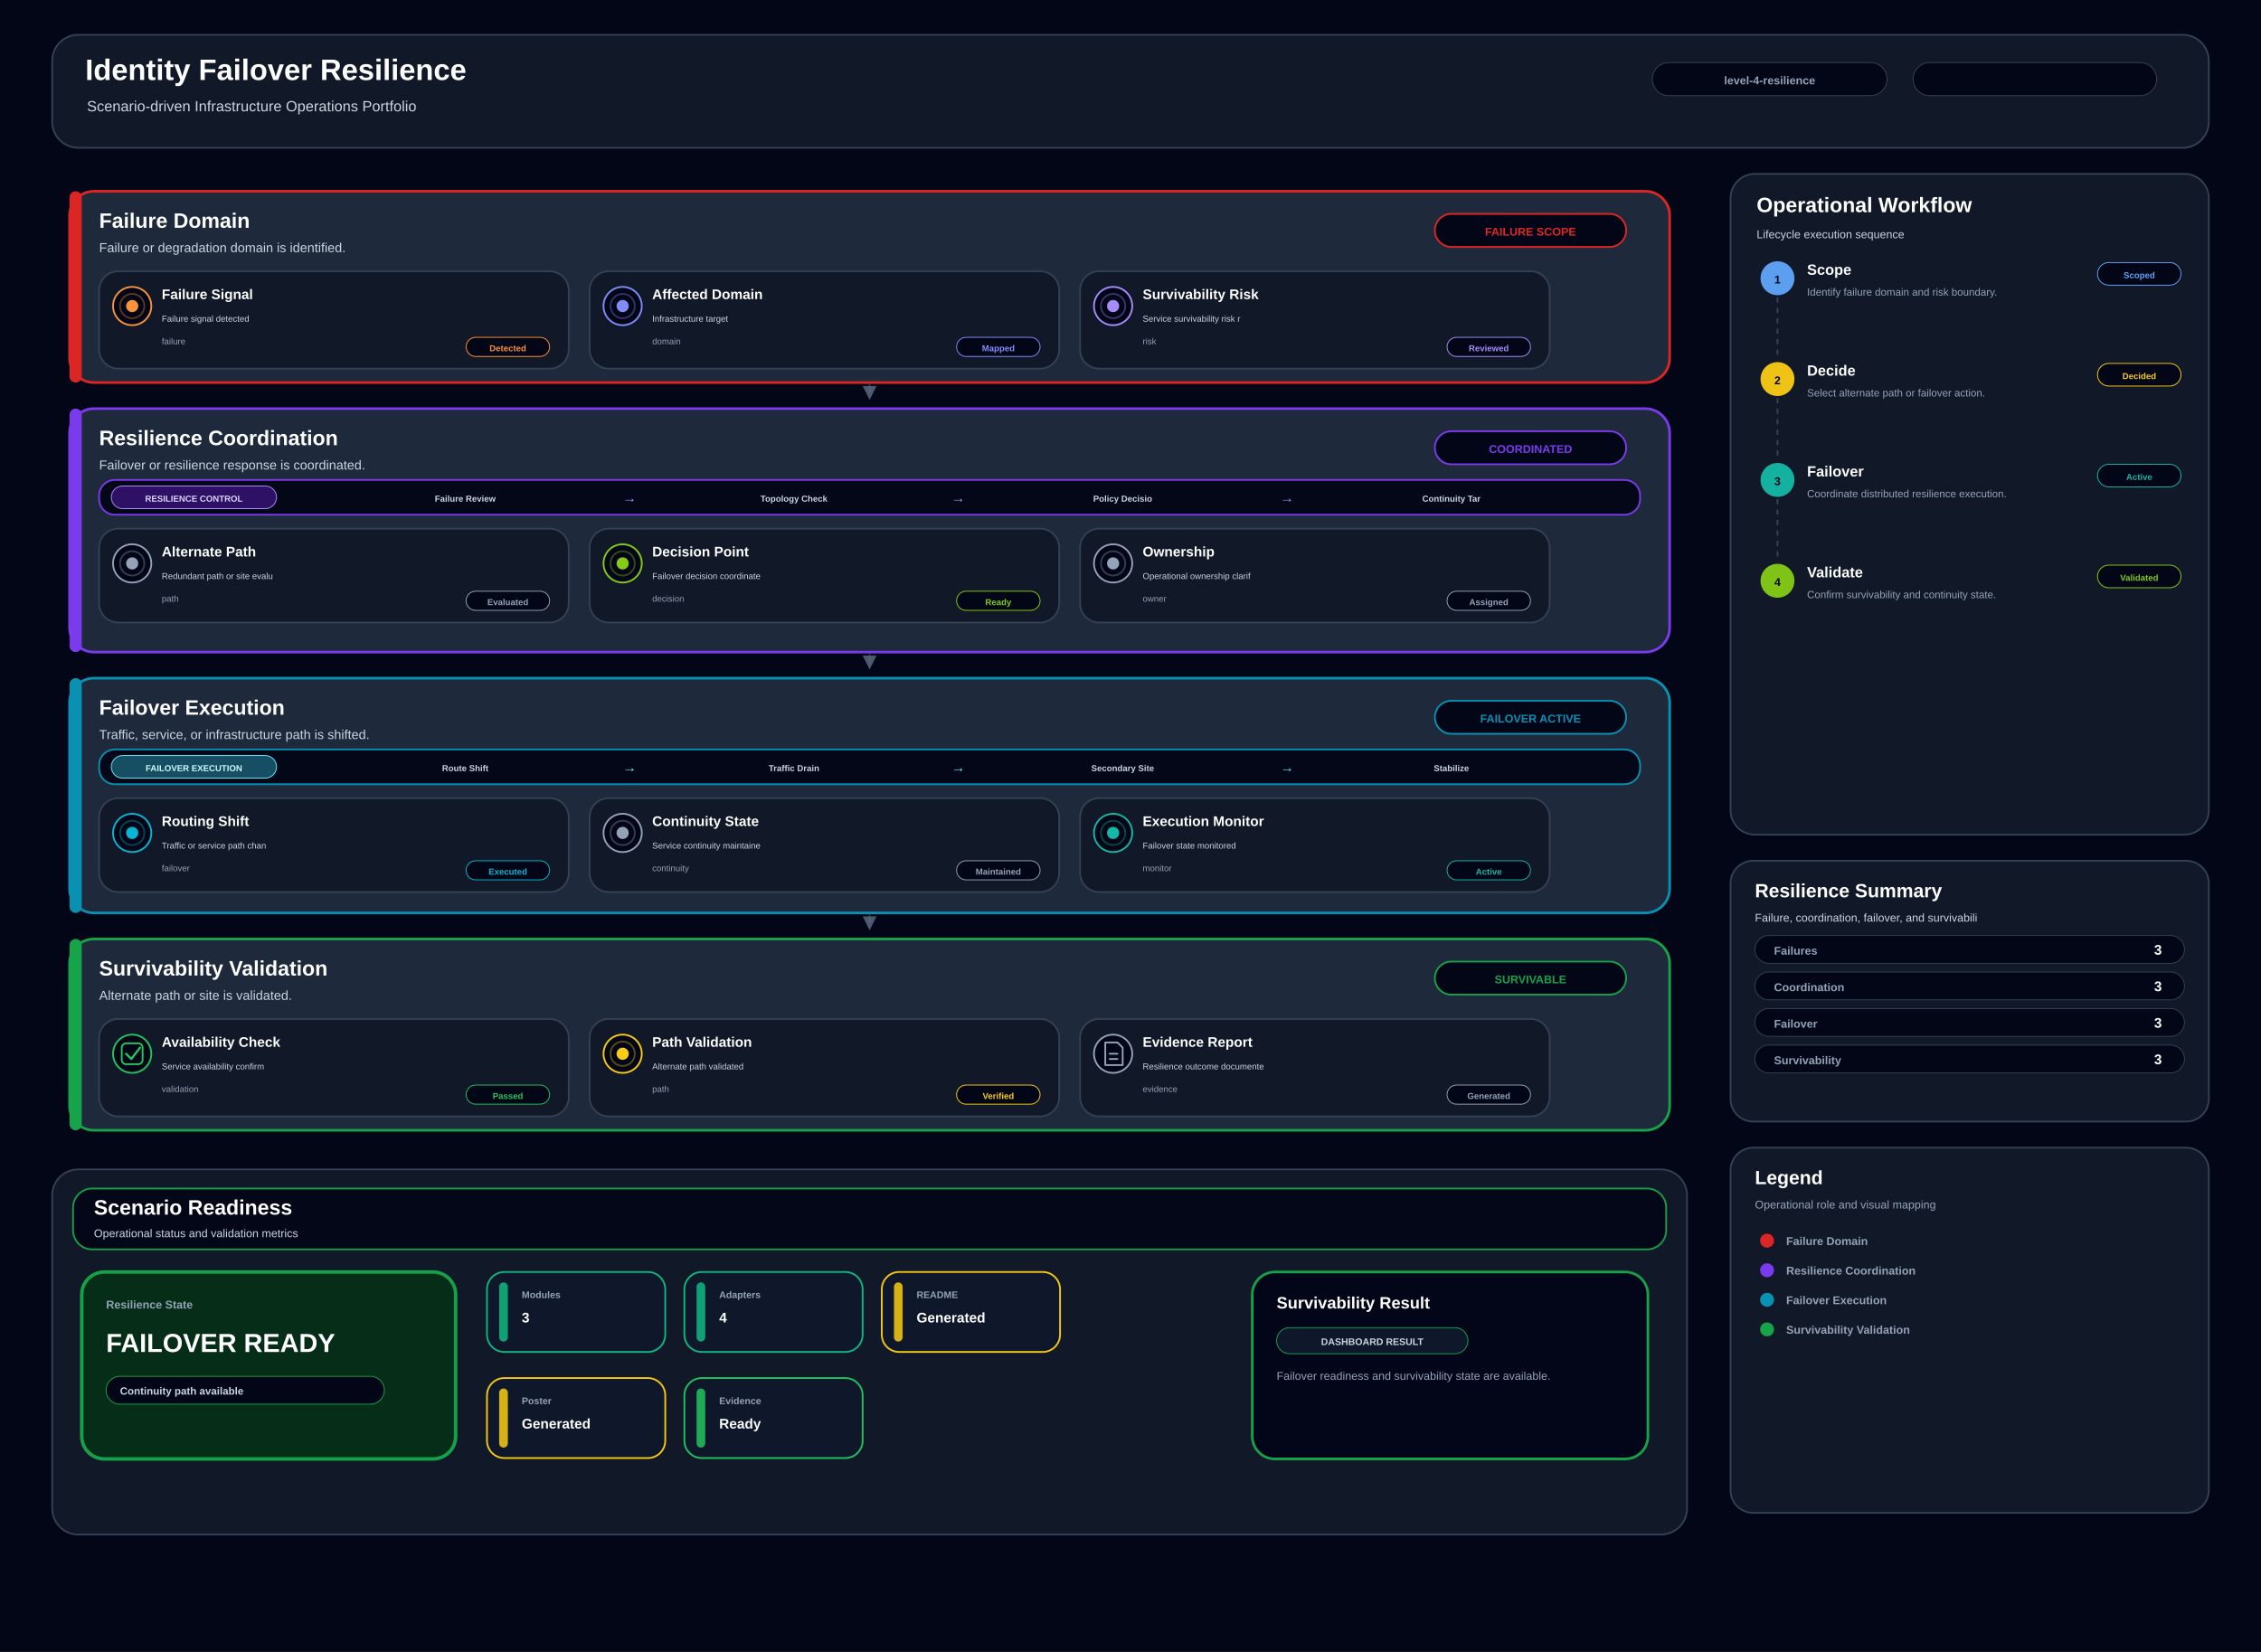
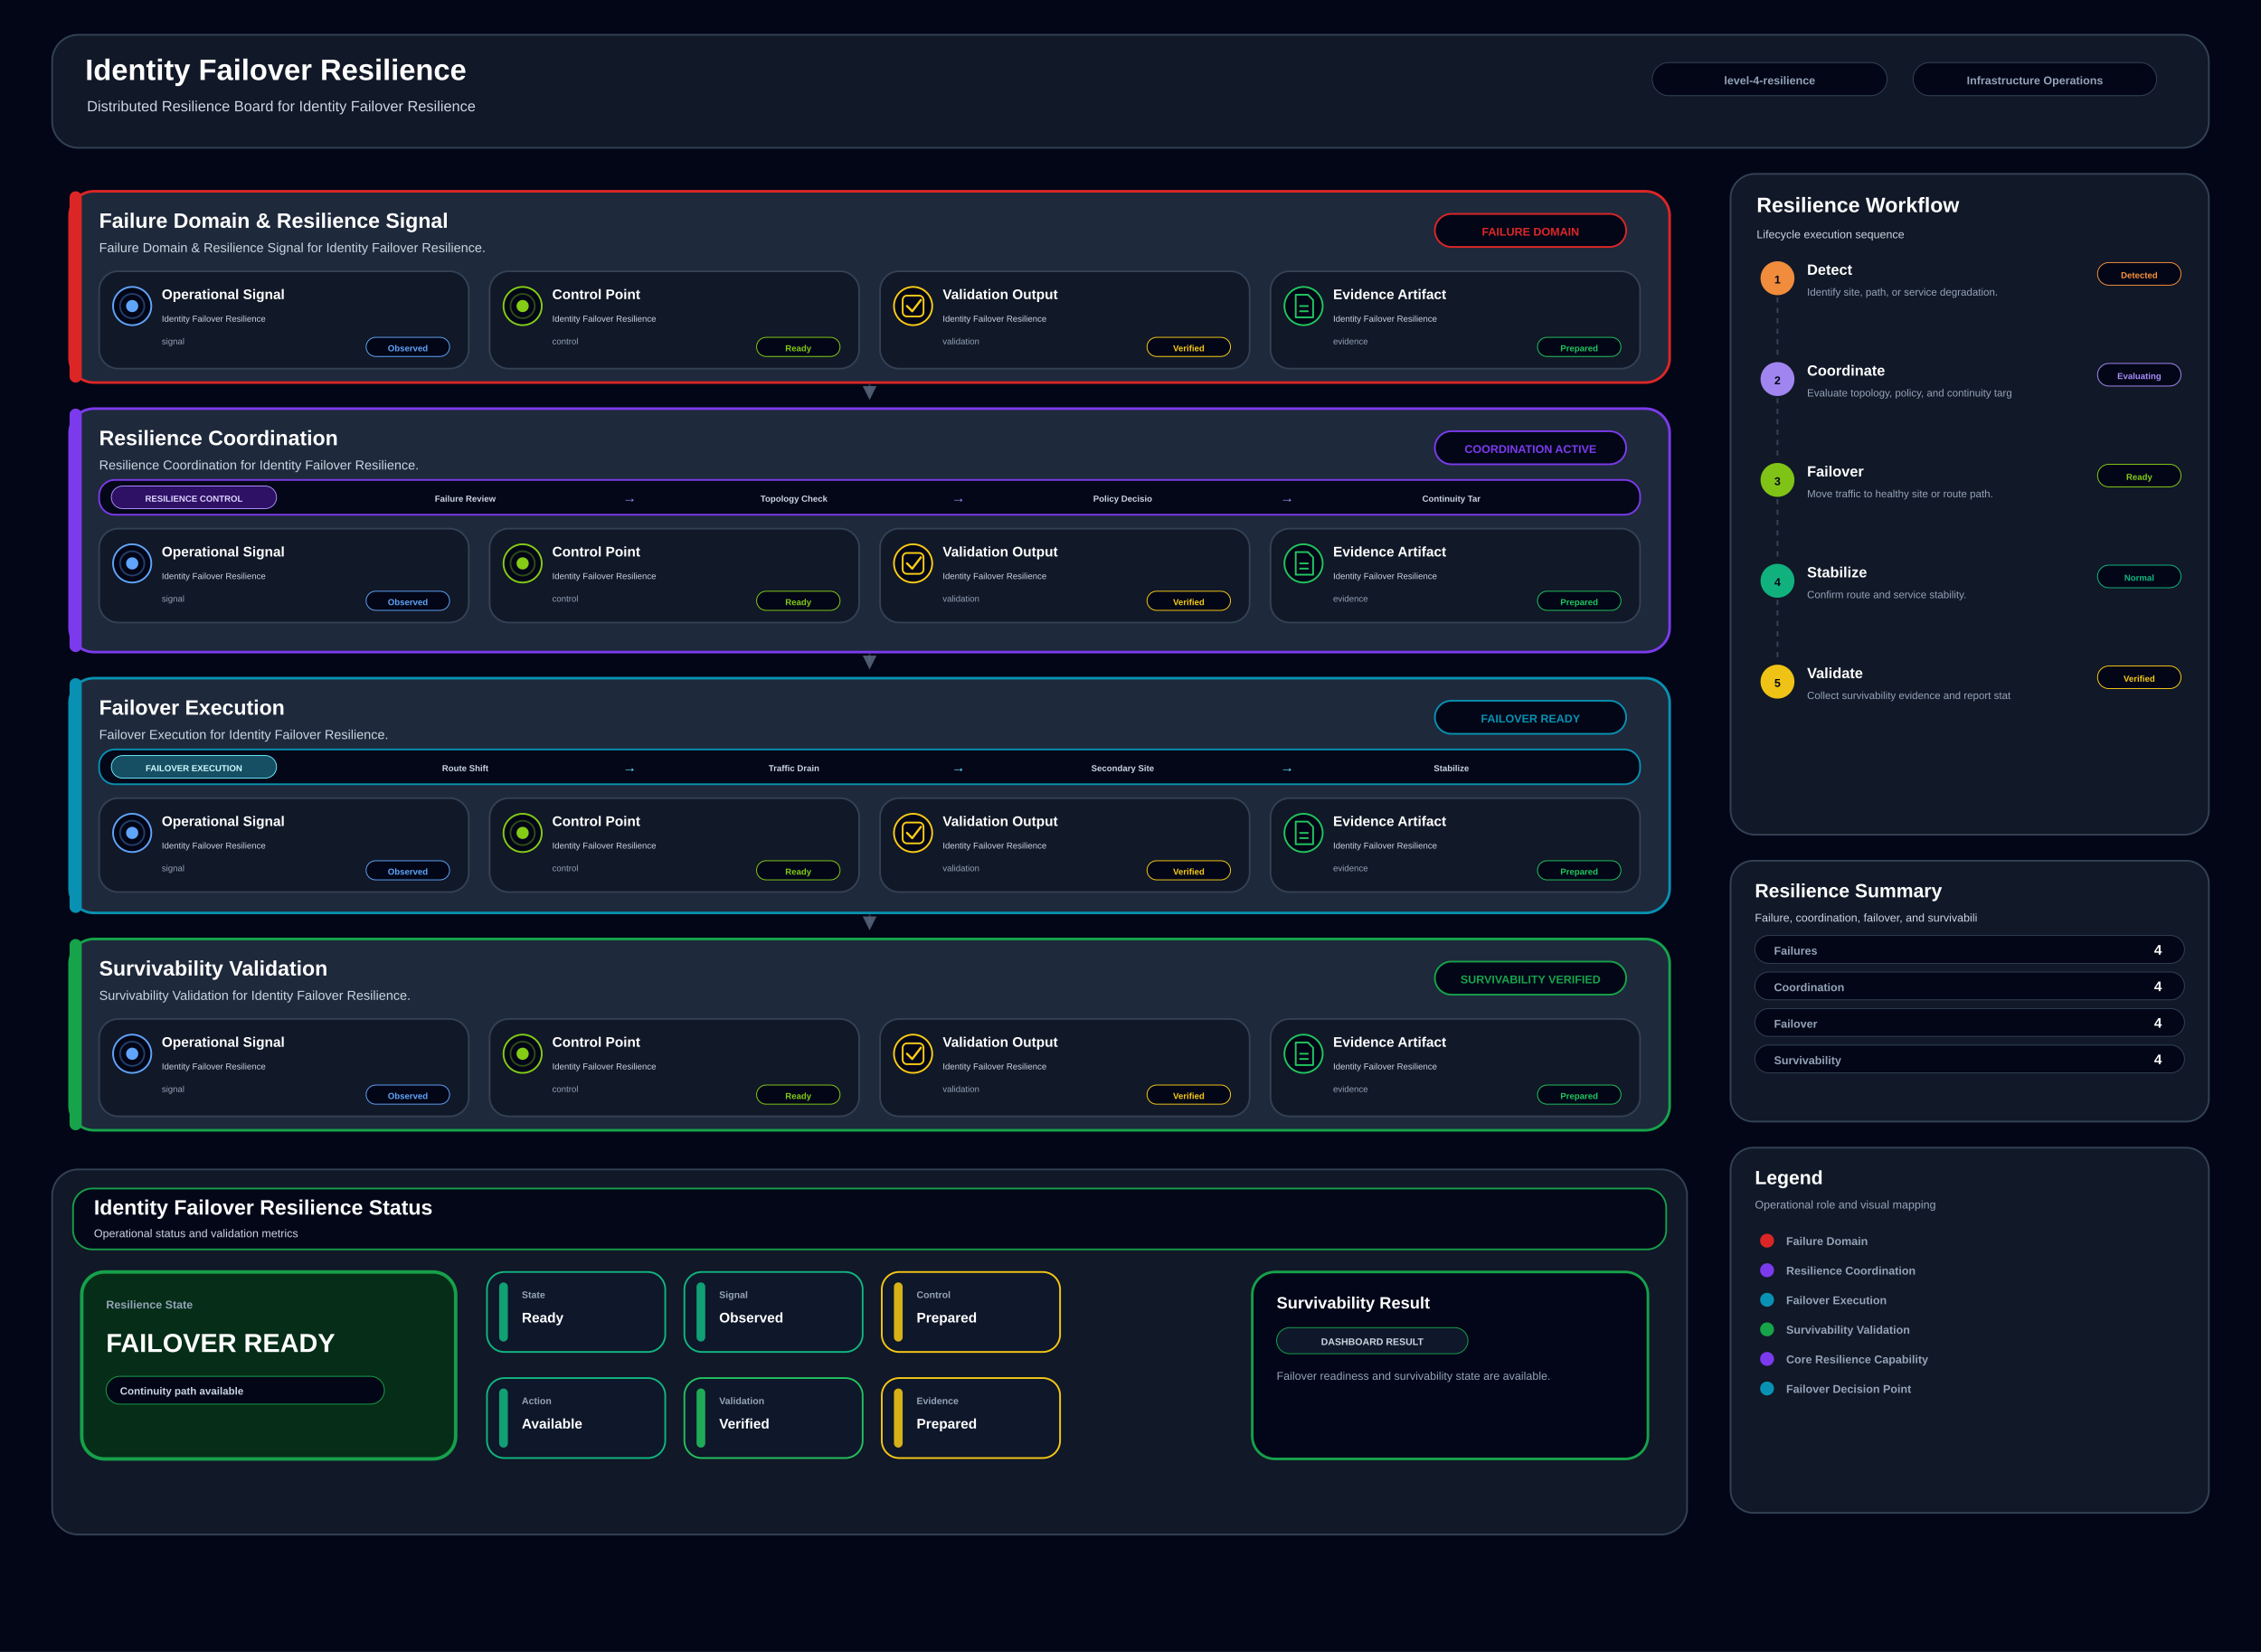
<svg xmlns="http://www.w3.org/2000/svg" width="2600" height="1900" viewBox="0 0 2600 1900" font-family="Arial, Helvetica, sans-serif">
  <style>text { font-family: Arial, Helvetica, sans-serif; letter-spacing: normal; word-spacing: normal; text-rendering: optimizeLegibility; font-kerning: normal; }</style>
  <style>text { font-family: Arial, Helvetica, sans-serif; letter-spacing: normal; word-spacing: normal; text-rendering: optimizeLegibility; font-kerning: normal; }</style>
  <rect width="2600" height="1900" fill="#020617" />
  <rect x="60" y="40" width="2480" height="130" rx="30" fill="#111827" stroke="#334155" stroke-width="2" />
  <text x="98" y="92" fill="#ffffff" font-size="34" font-weight="bold">Identity Failover Resilience</text>
-   <text x="100" y="128" fill="#cbd5e1" font-size="17">Scenario-driven Infrastructure Operations Portfolio</text>
+   <text x="100" y="128" fill="#cbd5e1" font-size="17">Distributed Resilience Board for Identity Failover Resilience</text>
  <rect x="1900" y="72" width="270" height="38" rx="19" fill="#020617" stroke="#334155" stroke-width="1" />
  <text x="2035" y="97" fill="#94a3b8" font-size="13" text-anchor="middle" font-weight="bold">level-4-resilience</text>
  <rect x="2200" y="72" width="280" height="38" rx="19" fill="#020617" stroke="#334155" stroke-width="1" />
-   <text x="2340" y="97" fill="#94a3b8" font-size="13" text-anchor="middle" font-weight="bold" />
+   <text x="2340" y="97" fill="#94a3b8" font-size="13" text-anchor="middle" font-weight="bold">Infrastructure Operations</text>
  <rect x="80" y="220" width="1840" height="220" rx="28" fill="#1e293b" stroke="#dc2626" stroke-width="3" />
  <rect x="80" y="220" width="14" height="220" rx="7" fill="#dc2626" />
-   <text x="114" y="262" fill="#ffffff" font-size="24" font-weight="bold">Failure Domain</text>
-   <text x="114" y="290" fill="#cbd5e1" font-size="15">Failure or degradation domain is identified.</text>
+   <text x="114" y="262" fill="#ffffff" font-size="24" font-weight="bold">Failure Domain &amp; Resilience Signal</text>
+   <text x="114" y="290" fill="#cbd5e1" font-size="15">Failure Domain &amp; Resilience Signal for Identity Failover Resilience.</text>
  <rect x="1650" y="246" width="220" height="38" rx="19" fill="#020617" stroke="#dc2626" stroke-width="2" />
-   <text x="1760" y="271" fill="#dc2626" font-size="13" text-anchor="middle" font-weight="bold">FAILURE SCOPE</text>
-   <rect x="114" y="312" width="540" height="112" rx="22" fill="#111827" stroke="#334155" stroke-width="2" />
-   <circle cx="152" cy="352" r="22" fill="#020617" stroke="#fb923c" stroke-width="2" />
-   <circle cx="152" cy="352" r="7" fill="#fb923c" />
-   <circle cx="152" cy="352" r="14" fill="none" stroke="#fb923c" stroke-width="2" opacity="0.35" />
-   <text x="186" y="344" fill="#ffffff" font-size="16" font-weight="bold">Failure Signal</text>
-   <text x="186" y="370" fill="#cbd5e1" font-size="10">Failure signal detected</text>
-   <text x="186" y="396" fill="#94a3b8" font-size="10">failure</text>
-   <rect x="536" y="388" width="96" height="22" rx="11" fill="#020617" stroke="#fb923c" stroke-width="1" />
-   <text x="584" y="404" fill="#fb923c" font-size="10" text-anchor="middle" font-weight="bold">Detected</text>
-   <rect x="678" y="312" width="540" height="112" rx="22" fill="#111827" stroke="#334155" stroke-width="2" />
-   <circle cx="716" cy="352" r="22" fill="#020617" stroke="#818cf8" stroke-width="2" />
-   <circle cx="716" cy="352" r="7" fill="#818cf8" />
-   <circle cx="716" cy="352" r="14" fill="none" stroke="#818cf8" stroke-width="2" opacity="0.35" />
-   <text x="750" y="344" fill="#ffffff" font-size="16" font-weight="bold">Affected Domain</text>
-   <text x="750" y="370" fill="#cbd5e1" font-size="10">Infrastructure target</text>
-   <text x="750" y="396" fill="#94a3b8" font-size="10">domain</text>
-   <rect x="1100" y="388" width="96" height="22" rx="11" fill="#020617" stroke="#818cf8" stroke-width="1" />
-   <text x="1148" y="404" fill="#818cf8" font-size="10" text-anchor="middle" font-weight="bold">Mapped</text>
-   <rect x="1242" y="312" width="540" height="112" rx="22" fill="#111827" stroke="#334155" stroke-width="2" />
-   <circle cx="1280" cy="352" r="22" fill="#020617" stroke="#a78bfa" stroke-width="2" />
-   <circle cx="1280" cy="352" r="7" fill="#a78bfa" />
-   <circle cx="1280" cy="352" r="14" fill="none" stroke="#a78bfa" stroke-width="2" opacity="0.35" />
-   <text x="1314" y="344" fill="#ffffff" font-size="16" font-weight="bold">Survivability Risk</text>
-   <text x="1314" y="370" fill="#cbd5e1" font-size="10">Service survivability risk r</text>
-   <text x="1314" y="396" fill="#94a3b8" font-size="10">risk</text>
-   <rect x="1664" y="388" width="96" height="22" rx="11" fill="#020617" stroke="#a78bfa" stroke-width="1" />
-   <text x="1712" y="404" fill="#a78bfa" font-size="10" text-anchor="middle" font-weight="bold">Reviewed</text>
+   <text x="1760" y="271" fill="#dc2626" font-size="13" text-anchor="middle" font-weight="bold">FAILURE DOMAIN</text>
+   <rect x="114" y="312" width="425" height="112" rx="22" fill="#111827" stroke="#334155" stroke-width="2" />
+   <circle cx="152" cy="352" r="22" fill="#020617" stroke="#60a5fa" stroke-width="2" />
+   <circle cx="152" cy="352" r="7" fill="#60a5fa" />
+   <circle cx="152" cy="352" r="14" fill="none" stroke="#60a5fa" stroke-width="2" opacity="0.35" />
+   <text x="186" y="344" fill="#ffffff" font-size="16" font-weight="bold">Operational Signal</text>
+   <text x="186" y="370" fill="#cbd5e1" font-size="10">Identity Failover Resilience</text>
+   <text x="186" y="396" fill="#94a3b8" font-size="10">signal</text>
+   <rect x="421" y="388" width="96" height="22" rx="11" fill="#020617" stroke="#60a5fa" stroke-width="1" />
+   <text x="469" y="404" fill="#60a5fa" font-size="10" text-anchor="middle" font-weight="bold">Observed</text>
+   <rect x="563" y="312" width="425" height="112" rx="22" fill="#111827" stroke="#334155" stroke-width="2" />
+   <circle cx="601" cy="352" r="22" fill="#020617" stroke="#84cc16" stroke-width="2" />
+   <circle cx="601" cy="352" r="7" fill="#84cc16" />
+   <circle cx="601" cy="352" r="14" fill="none" stroke="#84cc16" stroke-width="2" opacity="0.35" />
+   <text x="635" y="344" fill="#ffffff" font-size="16" font-weight="bold">Control Point</text>
+   <text x="635" y="370" fill="#cbd5e1" font-size="10">Identity Failover Resilience</text>
+   <text x="635" y="396" fill="#94a3b8" font-size="10">control</text>
+   <rect x="870" y="388" width="96" height="22" rx="11" fill="#020617" stroke="#84cc16" stroke-width="1" />
+   <text x="918" y="404" fill="#84cc16" font-size="10" text-anchor="middle" font-weight="bold">Ready</text>
+   <rect x="1012" y="312" width="425" height="112" rx="22" fill="#111827" stroke="#334155" stroke-width="2" />
+   <circle cx="1050" cy="352" r="22" fill="#020617" stroke="#facc15" stroke-width="2" />
+   <rect x="1038" y="340" width="24" height="24" rx="5" fill="none" stroke="#facc15" stroke-width="2" />
+   <polyline points="1043,352 1049,358 1059,345" fill="none" stroke="#facc15" stroke-width="2.5" stroke-linecap="round" stroke-linejoin="round" />
+   <text x="1084" y="344" fill="#ffffff" font-size="16" font-weight="bold">Validation Output</text>
+   <text x="1084" y="370" fill="#cbd5e1" font-size="10">Identity Failover Resilience</text>
+   <text x="1084" y="396" fill="#94a3b8" font-size="10">validation</text>
+   <rect x="1319" y="388" width="96" height="22" rx="11" fill="#020617" stroke="#facc15" stroke-width="1" />
+   <text x="1367" y="404" fill="#facc15" font-size="10" text-anchor="middle" font-weight="bold">Verified</text>
+   <rect x="1461" y="312" width="425" height="112" rx="22" fill="#111827" stroke="#334155" stroke-width="2" />
+   <circle cx="1499" cy="352" r="22" fill="#020617" stroke="#22c55e" stroke-width="2" />
+   <polygon points="1490,339 1504,339 1510,345 1510,365 1490,365" fill="none" stroke="#22c55e" stroke-width="2" stroke-linejoin="round" />
+   <line x1="1495" y1="352" x2="1504" y2="352" stroke="#22c55e" stroke-width="2" stroke-linecap="round" />
+   <line x1="1495" y1="358" x2="1504" y2="358" stroke="#22c55e" stroke-width="2" stroke-linecap="round" />
+   <text x="1533" y="344" fill="#ffffff" font-size="16" font-weight="bold">Evidence Artifact</text>
+   <text x="1533" y="370" fill="#cbd5e1" font-size="10">Identity Failover Resilience</text>
+   <text x="1533" y="396" fill="#94a3b8" font-size="10">evidence</text>
+   <rect x="1768" y="388" width="96" height="22" rx="11" fill="#020617" stroke="#22c55e" stroke-width="1" />
+   <text x="1816" y="404" fill="#22c55e" font-size="10" text-anchor="middle" font-weight="bold">Prepared</text>
  <rect x="80" y="470" width="1840" height="280" rx="28" fill="#1e293b" stroke="#7c3aed" stroke-width="3" />
  <rect x="80" y="470" width="14" height="280" rx="7" fill="#7c3aed" />
  <text x="114" y="512" fill="#ffffff" font-size="24" font-weight="bold">Resilience Coordination</text>
-   <text x="114" y="540" fill="#cbd5e1" font-size="15">Failover or resilience response is coordinated.</text>
+   <text x="114" y="540" fill="#cbd5e1" font-size="15">Resilience Coordination for Identity Failover Resilience.</text>
  <rect x="1650" y="496" width="220" height="38" rx="19" fill="#020617" stroke="#7c3aed" stroke-width="2" />
-   <text x="1760" y="521" fill="#7c3aed" font-size="13" text-anchor="middle" font-weight="bold">COORDINATED</text>
+   <text x="1760" y="521" fill="#7c3aed" font-size="13" text-anchor="middle" font-weight="bold">COORDINATION ACTIVE</text>
  <rect x="114" y="552" width="1772" height="40" rx="18" fill="#020617" stroke="#7c3aed" stroke-width="2" opacity="0.98" />
  <rect x="128" y="559" width="190" height="26" rx="13" fill="#2e1065" stroke="#a78bfa" stroke-width="1" />
  <text x="223.0" y="577" fill="#ddd6fe" font-size="10" text-anchor="middle" font-weight="bold">RESILIENCE CONTROL</text>
  <text x="535.0" y="577" fill="#cbd5e1" font-size="10" text-anchor="middle" font-weight="bold">Failure Review</text>
  <text x="724.0" y="578" fill="#a78bfa" font-size="16" text-anchor="middle" font-weight="bold">→</text>
  <text x="913.0" y="577" fill="#cbd5e1" font-size="10" text-anchor="middle" font-weight="bold">Topology Check</text>
  <text x="1102.0" y="578" fill="#a78bfa" font-size="16" text-anchor="middle" font-weight="bold">→</text>
  <text x="1291.0" y="577" fill="#cbd5e1" font-size="10" text-anchor="middle" font-weight="bold">Policy Decisio</text>
  <text x="1480.0" y="578" fill="#a78bfa" font-size="16" text-anchor="middle" font-weight="bold">→</text>
  <text x="1669.0" y="577" fill="#cbd5e1" font-size="10" text-anchor="middle" font-weight="bold">Continuity Tar</text>
-   <rect x="114" y="608" width="540" height="108" rx="22" fill="#111827" stroke="#334155" stroke-width="2" />
-   <circle cx="152" cy="648" r="22" fill="#020617" stroke="#94a3b8" stroke-width="2" />
-   <circle cx="152" cy="648" r="7" fill="#94a3b8" />
-   <circle cx="152" cy="648" r="14" fill="none" stroke="#94a3b8" stroke-width="2" opacity="0.35" />
-   <text x="186" y="640" fill="#ffffff" font-size="16" font-weight="bold">Alternate Path</text>
-   <text x="186" y="666" fill="#cbd5e1" font-size="10">Redundant path or site evalu</text>
-   <text x="186" y="692" fill="#94a3b8" font-size="10">path</text>
-   <rect x="536" y="680" width="96" height="22" rx="11" fill="#020617" stroke="#94a3b8" stroke-width="1" />
-   <text x="584" y="696" fill="#94a3b8" font-size="10" text-anchor="middle" font-weight="bold">Evaluated</text>
-   <rect x="678" y="608" width="540" height="108" rx="22" fill="#111827" stroke="#334155" stroke-width="2" />
-   <circle cx="716" cy="648" r="22" fill="#020617" stroke="#84cc16" stroke-width="2" />
-   <circle cx="716" cy="648" r="7" fill="#84cc16" />
-   <circle cx="716" cy="648" r="14" fill="none" stroke="#84cc16" stroke-width="2" opacity="0.35" />
-   <text x="750" y="640" fill="#ffffff" font-size="16" font-weight="bold">Decision Point</text>
-   <text x="750" y="666" fill="#cbd5e1" font-size="10">Failover decision coordinate</text>
-   <text x="750" y="692" fill="#94a3b8" font-size="10">decision</text>
-   <rect x="1100" y="680" width="96" height="22" rx="11" fill="#020617" stroke="#84cc16" stroke-width="1" />
-   <text x="1148" y="696" fill="#84cc16" font-size="10" text-anchor="middle" font-weight="bold">Ready</text>
-   <rect x="1242" y="608" width="540" height="108" rx="22" fill="#111827" stroke="#334155" stroke-width="2" />
-   <circle cx="1280" cy="648" r="22" fill="#020617" stroke="#94a3b8" stroke-width="2" />
-   <circle cx="1280" cy="648" r="7" fill="#94a3b8" />
-   <circle cx="1280" cy="648" r="14" fill="none" stroke="#94a3b8" stroke-width="2" opacity="0.35" />
-   <text x="1314" y="640" fill="#ffffff" font-size="16" font-weight="bold">Ownership</text>
-   <text x="1314" y="666" fill="#cbd5e1" font-size="10">Operational ownership clarif</text>
-   <text x="1314" y="692" fill="#94a3b8" font-size="10">owner</text>
-   <rect x="1664" y="680" width="96" height="22" rx="11" fill="#020617" stroke="#94a3b8" stroke-width="1" />
-   <text x="1712" y="696" fill="#94a3b8" font-size="10" text-anchor="middle" font-weight="bold">Assigned</text>
+   <rect x="114" y="608" width="425" height="108" rx="22" fill="#111827" stroke="#334155" stroke-width="2" />
+   <circle cx="152" cy="648" r="22" fill="#020617" stroke="#60a5fa" stroke-width="2" />
+   <circle cx="152" cy="648" r="7" fill="#60a5fa" />
+   <circle cx="152" cy="648" r="14" fill="none" stroke="#60a5fa" stroke-width="2" opacity="0.35" />
+   <text x="186" y="640" fill="#ffffff" font-size="16" font-weight="bold">Operational Signal</text>
+   <text x="186" y="666" fill="#cbd5e1" font-size="10">Identity Failover Resilience</text>
+   <text x="186" y="692" fill="#94a3b8" font-size="10">signal</text>
+   <rect x="421" y="680" width="96" height="22" rx="11" fill="#020617" stroke="#60a5fa" stroke-width="1" />
+   <text x="469" y="696" fill="#60a5fa" font-size="10" text-anchor="middle" font-weight="bold">Observed</text>
+   <rect x="563" y="608" width="425" height="108" rx="22" fill="#111827" stroke="#334155" stroke-width="2" />
+   <circle cx="601" cy="648" r="22" fill="#020617" stroke="#84cc16" stroke-width="2" />
+   <circle cx="601" cy="648" r="7" fill="#84cc16" />
+   <circle cx="601" cy="648" r="14" fill="none" stroke="#84cc16" stroke-width="2" opacity="0.35" />
+   <text x="635" y="640" fill="#ffffff" font-size="16" font-weight="bold">Control Point</text>
+   <text x="635" y="666" fill="#cbd5e1" font-size="10">Identity Failover Resilience</text>
+   <text x="635" y="692" fill="#94a3b8" font-size="10">control</text>
+   <rect x="870" y="680" width="96" height="22" rx="11" fill="#020617" stroke="#84cc16" stroke-width="1" />
+   <text x="918" y="696" fill="#84cc16" font-size="10" text-anchor="middle" font-weight="bold">Ready</text>
+   <rect x="1012" y="608" width="425" height="108" rx="22" fill="#111827" stroke="#334155" stroke-width="2" />
+   <circle cx="1050" cy="648" r="22" fill="#020617" stroke="#facc15" stroke-width="2" />
+   <rect x="1038" y="636" width="24" height="24" rx="5" fill="none" stroke="#facc15" stroke-width="2" />
+   <polyline points="1043,648 1049,654 1059,641" fill="none" stroke="#facc15" stroke-width="2.5" stroke-linecap="round" stroke-linejoin="round" />
+   <text x="1084" y="640" fill="#ffffff" font-size="16" font-weight="bold">Validation Output</text>
+   <text x="1084" y="666" fill="#cbd5e1" font-size="10">Identity Failover Resilience</text>
+   <text x="1084" y="692" fill="#94a3b8" font-size="10">validation</text>
+   <rect x="1319" y="680" width="96" height="22" rx="11" fill="#020617" stroke="#facc15" stroke-width="1" />
+   <text x="1367" y="696" fill="#facc15" font-size="10" text-anchor="middle" font-weight="bold">Verified</text>
+   <rect x="1461" y="608" width="425" height="108" rx="22" fill="#111827" stroke="#334155" stroke-width="2" />
+   <circle cx="1499" cy="648" r="22" fill="#020617" stroke="#22c55e" stroke-width="2" />
+   <polygon points="1490,635 1504,635 1510,641 1510,661 1490,661" fill="none" stroke="#22c55e" stroke-width="2" stroke-linejoin="round" />
+   <line x1="1495" y1="648" x2="1504" y2="648" stroke="#22c55e" stroke-width="2" stroke-linecap="round" />
+   <line x1="1495" y1="654" x2="1504" y2="654" stroke="#22c55e" stroke-width="2" stroke-linecap="round" />
+   <text x="1533" y="640" fill="#ffffff" font-size="16" font-weight="bold">Evidence Artifact</text>
+   <text x="1533" y="666" fill="#cbd5e1" font-size="10">Identity Failover Resilience</text>
+   <text x="1533" y="692" fill="#94a3b8" font-size="10">evidence</text>
+   <rect x="1768" y="680" width="96" height="22" rx="11" fill="#020617" stroke="#22c55e" stroke-width="1" />
+   <text x="1816" y="696" fill="#22c55e" font-size="10" text-anchor="middle" font-weight="bold">Prepared</text>
  <rect x="80" y="780" width="1840" height="270" rx="28" fill="#1e293b" stroke="#0891b2" stroke-width="3" />
  <rect x="80" y="780" width="14" height="270" rx="7" fill="#0891b2" />
  <text x="114" y="822" fill="#ffffff" font-size="24" font-weight="bold">Failover Execution</text>
-   <text x="114" y="850" fill="#cbd5e1" font-size="15">Traffic, service, or infrastructure path is shifted.</text>
+   <text x="114" y="850" fill="#cbd5e1" font-size="15">Failover Execution for Identity Failover Resilience.</text>
  <rect x="1650" y="806" width="220" height="38" rx="19" fill="#020617" stroke="#0891b2" stroke-width="2" />
-   <text x="1760" y="831" fill="#0891b2" font-size="13" text-anchor="middle" font-weight="bold">FAILOVER ACTIVE</text>
+   <text x="1760" y="831" fill="#0891b2" font-size="13" text-anchor="middle" font-weight="bold">FAILOVER READY</text>
  <rect x="114" y="862" width="1772" height="40" rx="18" fill="#020617" stroke="#0891b2" stroke-width="2" opacity="0.98" />
  <rect x="128" y="869" width="190" height="26" rx="13" fill="#164e63" stroke="#67e8f9" stroke-width="1" />
  <text x="223.0" y="887" fill="#cffafe" font-size="10" text-anchor="middle" font-weight="bold">FAILOVER EXECUTION</text>
  <text x="535.0" y="887" fill="#cbd5e1" font-size="10" text-anchor="middle" font-weight="bold">Route Shift</text>
  <text x="724.0" y="888" fill="#67e8f9" font-size="16" text-anchor="middle" font-weight="bold">→</text>
  <text x="913.0" y="887" fill="#cbd5e1" font-size="10" text-anchor="middle" font-weight="bold">Traffic Drain</text>
  <text x="1102.0" y="888" fill="#67e8f9" font-size="16" text-anchor="middle" font-weight="bold">→</text>
  <text x="1291.0" y="887" fill="#cbd5e1" font-size="10" text-anchor="middle" font-weight="bold">Secondary Site</text>
  <text x="1480.0" y="888" fill="#67e8f9" font-size="16" text-anchor="middle" font-weight="bold">→</text>
  <text x="1669.0" y="887" fill="#cbd5e1" font-size="10" text-anchor="middle" font-weight="bold">Stabilize</text>
-   <rect x="114" y="918" width="540" height="108" rx="22" fill="#111827" stroke="#334155" stroke-width="2" />
-   <circle cx="152" cy="958" r="22" fill="#020617" stroke="#06b6d4" stroke-width="2" />
-   <circle cx="152" cy="958" r="7" fill="#06b6d4" />
-   <circle cx="152" cy="958" r="14" fill="none" stroke="#06b6d4" stroke-width="2" opacity="0.35" />
-   <text x="186" y="950" fill="#ffffff" font-size="16" font-weight="bold">Routing Shift</text>
-   <text x="186" y="976" fill="#cbd5e1" font-size="10">Traffic or service path chan</text>
-   <text x="186" y="1002" fill="#94a3b8" font-size="10">failover</text>
-   <rect x="536" y="990" width="96" height="22" rx="11" fill="#020617" stroke="#06b6d4" stroke-width="1" />
-   <text x="584" y="1006" fill="#06b6d4" font-size="10" text-anchor="middle" font-weight="bold">Executed</text>
-   <rect x="678" y="918" width="540" height="108" rx="22" fill="#111827" stroke="#334155" stroke-width="2" />
-   <circle cx="716" cy="958" r="22" fill="#020617" stroke="#94a3b8" stroke-width="2" />
-   <circle cx="716" cy="958" r="7" fill="#94a3b8" />
-   <circle cx="716" cy="958" r="14" fill="none" stroke="#94a3b8" stroke-width="2" opacity="0.35" />
-   <text x="750" y="950" fill="#ffffff" font-size="16" font-weight="bold">Continuity State</text>
-   <text x="750" y="976" fill="#cbd5e1" font-size="10">Service continuity maintaine</text>
-   <text x="750" y="1002" fill="#94a3b8" font-size="10">continuity</text>
-   <rect x="1100" y="990" width="96" height="22" rx="11" fill="#020617" stroke="#94a3b8" stroke-width="1" />
-   <text x="1148" y="1006" fill="#94a3b8" font-size="10" text-anchor="middle" font-weight="bold">Maintained</text>
-   <rect x="1242" y="918" width="540" height="108" rx="22" fill="#111827" stroke="#334155" stroke-width="2" />
-   <circle cx="1280" cy="958" r="22" fill="#020617" stroke="#14b8a6" stroke-width="2" />
-   <circle cx="1280" cy="958" r="7" fill="#14b8a6" />
-   <circle cx="1280" cy="958" r="14" fill="none" stroke="#14b8a6" stroke-width="2" opacity="0.35" />
-   <text x="1314" y="950" fill="#ffffff" font-size="16" font-weight="bold">Execution Monitor</text>
-   <text x="1314" y="976" fill="#cbd5e1" font-size="10">Failover state monitored</text>
-   <text x="1314" y="1002" fill="#94a3b8" font-size="10">monitor</text>
-   <rect x="1664" y="990" width="96" height="22" rx="11" fill="#020617" stroke="#14b8a6" stroke-width="1" />
-   <text x="1712" y="1006" fill="#14b8a6" font-size="10" text-anchor="middle" font-weight="bold">Active</text>
+   <rect x="114" y="918" width="425" height="108" rx="22" fill="#111827" stroke="#334155" stroke-width="2" />
+   <circle cx="152" cy="958" r="22" fill="#020617" stroke="#60a5fa" stroke-width="2" />
+   <circle cx="152" cy="958" r="7" fill="#60a5fa" />
+   <circle cx="152" cy="958" r="14" fill="none" stroke="#60a5fa" stroke-width="2" opacity="0.35" />
+   <text x="186" y="950" fill="#ffffff" font-size="16" font-weight="bold">Operational Signal</text>
+   <text x="186" y="976" fill="#cbd5e1" font-size="10">Identity Failover Resilience</text>
+   <text x="186" y="1002" fill="#94a3b8" font-size="10">signal</text>
+   <rect x="421" y="990" width="96" height="22" rx="11" fill="#020617" stroke="#60a5fa" stroke-width="1" />
+   <text x="469" y="1006" fill="#60a5fa" font-size="10" text-anchor="middle" font-weight="bold">Observed</text>
+   <rect x="563" y="918" width="425" height="108" rx="22" fill="#111827" stroke="#334155" stroke-width="2" />
+   <circle cx="601" cy="958" r="22" fill="#020617" stroke="#84cc16" stroke-width="2" />
+   <circle cx="601" cy="958" r="7" fill="#84cc16" />
+   <circle cx="601" cy="958" r="14" fill="none" stroke="#84cc16" stroke-width="2" opacity="0.35" />
+   <text x="635" y="950" fill="#ffffff" font-size="16" font-weight="bold">Control Point</text>
+   <text x="635" y="976" fill="#cbd5e1" font-size="10">Identity Failover Resilience</text>
+   <text x="635" y="1002" fill="#94a3b8" font-size="10">control</text>
+   <rect x="870" y="990" width="96" height="22" rx="11" fill="#020617" stroke="#84cc16" stroke-width="1" />
+   <text x="918" y="1006" fill="#84cc16" font-size="10" text-anchor="middle" font-weight="bold">Ready</text>
+   <rect x="1012" y="918" width="425" height="108" rx="22" fill="#111827" stroke="#334155" stroke-width="2" />
+   <circle cx="1050" cy="958" r="22" fill="#020617" stroke="#facc15" stroke-width="2" />
+   <rect x="1038" y="946" width="24" height="24" rx="5" fill="none" stroke="#facc15" stroke-width="2" />
+   <polyline points="1043,958 1049,964 1059,951" fill="none" stroke="#facc15" stroke-width="2.5" stroke-linecap="round" stroke-linejoin="round" />
+   <text x="1084" y="950" fill="#ffffff" font-size="16" font-weight="bold">Validation Output</text>
+   <text x="1084" y="976" fill="#cbd5e1" font-size="10">Identity Failover Resilience</text>
+   <text x="1084" y="1002" fill="#94a3b8" font-size="10">validation</text>
+   <rect x="1319" y="990" width="96" height="22" rx="11" fill="#020617" stroke="#facc15" stroke-width="1" />
+   <text x="1367" y="1006" fill="#facc15" font-size="10" text-anchor="middle" font-weight="bold">Verified</text>
+   <rect x="1461" y="918" width="425" height="108" rx="22" fill="#111827" stroke="#334155" stroke-width="2" />
+   <circle cx="1499" cy="958" r="22" fill="#020617" stroke="#22c55e" stroke-width="2" />
+   <polygon points="1490,945 1504,945 1510,951 1510,971 1490,971" fill="none" stroke="#22c55e" stroke-width="2" stroke-linejoin="round" />
+   <line x1="1495" y1="958" x2="1504" y2="958" stroke="#22c55e" stroke-width="2" stroke-linecap="round" />
+   <line x1="1495" y1="964" x2="1504" y2="964" stroke="#22c55e" stroke-width="2" stroke-linecap="round" />
+   <text x="1533" y="950" fill="#ffffff" font-size="16" font-weight="bold">Evidence Artifact</text>
+   <text x="1533" y="976" fill="#cbd5e1" font-size="10">Identity Failover Resilience</text>
+   <text x="1533" y="1002" fill="#94a3b8" font-size="10">evidence</text>
+   <rect x="1768" y="990" width="96" height="22" rx="11" fill="#020617" stroke="#22c55e" stroke-width="1" />
+   <text x="1816" y="1006" fill="#22c55e" font-size="10" text-anchor="middle" font-weight="bold">Prepared</text>
  <rect x="80" y="1080" width="1840" height="220" rx="28" fill="#1e293b" stroke="#16a34a" stroke-width="3" />
  <rect x="80" y="1080" width="14" height="220" rx="7" fill="#16a34a" />
  <text x="114" y="1122" fill="#ffffff" font-size="24" font-weight="bold">Survivability Validation</text>
-   <text x="114" y="1150" fill="#cbd5e1" font-size="15">Alternate path or site is validated.</text>
+   <text x="114" y="1150" fill="#cbd5e1" font-size="15">Survivability Validation for Identity Failover Resilience.</text>
  <rect x="1650" y="1106" width="220" height="38" rx="19" fill="#020617" stroke="#16a34a" stroke-width="2" />
-   <text x="1760" y="1131" fill="#16a34a" font-size="13" text-anchor="middle" font-weight="bold">SURVIVABLE</text>
-   <rect x="114" y="1172" width="540" height="112" rx="22" fill="#111827" stroke="#334155" stroke-width="2" />
-   <circle cx="152" cy="1212" r="22" fill="#020617" stroke="#22c55e" stroke-width="2" />
-   <rect x="140" y="1200" width="24" height="24" rx="5" fill="none" stroke="#22c55e" stroke-width="2" />
-   <polyline points="145,1212 151,1218 161,1205" fill="none" stroke="#22c55e" stroke-width="2.5" stroke-linecap="round" stroke-linejoin="round" />
-   <text x="186" y="1204" fill="#ffffff" font-size="16" font-weight="bold">Availability Check</text>
-   <text x="186" y="1230" fill="#cbd5e1" font-size="10">Service availability confirm</text>
-   <text x="186" y="1256" fill="#94a3b8" font-size="10">validation</text>
-   <rect x="536" y="1248" width="96" height="22" rx="11" fill="#020617" stroke="#22c55e" stroke-width="1" />
-   <text x="584" y="1264" fill="#22c55e" font-size="10" text-anchor="middle" font-weight="bold">Passed</text>
-   <rect x="678" y="1172" width="540" height="112" rx="22" fill="#111827" stroke="#334155" stroke-width="2" />
-   <circle cx="716" cy="1212" r="22" fill="#020617" stroke="#facc15" stroke-width="2" />
-   <circle cx="716" cy="1212" r="7" fill="#facc15" />
-   <circle cx="716" cy="1212" r="14" fill="none" stroke="#facc15" stroke-width="2" opacity="0.35" />
-   <text x="750" y="1204" fill="#ffffff" font-size="16" font-weight="bold">Path Validation</text>
-   <text x="750" y="1230" fill="#cbd5e1" font-size="10">Alternate path validated</text>
-   <text x="750" y="1256" fill="#94a3b8" font-size="10">path</text>
-   <rect x="1100" y="1248" width="96" height="22" rx="11" fill="#020617" stroke="#facc15" stroke-width="1" />
-   <text x="1148" y="1264" fill="#facc15" font-size="10" text-anchor="middle" font-weight="bold">Verified</text>
-   <rect x="1242" y="1172" width="540" height="112" rx="22" fill="#111827" stroke="#334155" stroke-width="2" />
-   <circle cx="1280" cy="1212" r="22" fill="#020617" stroke="#94a3b8" stroke-width="2" />
-   <polygon points="1271,1199 1285,1199 1291,1205 1291,1225 1271,1225" fill="none" stroke="#94a3b8" stroke-width="2" stroke-linejoin="round" />
-   <line x1="1276" y1="1212" x2="1285" y2="1212" stroke="#94a3b8" stroke-width="2" stroke-linecap="round" />
-   <line x1="1276" y1="1218" x2="1285" y2="1218" stroke="#94a3b8" stroke-width="2" stroke-linecap="round" />
-   <text x="1314" y="1204" fill="#ffffff" font-size="16" font-weight="bold">Evidence Report</text>
-   <text x="1314" y="1230" fill="#cbd5e1" font-size="10">Resilience outcome documente</text>
-   <text x="1314" y="1256" fill="#94a3b8" font-size="10">evidence</text>
-   <rect x="1664" y="1248" width="96" height="22" rx="11" fill="#020617" stroke="#94a3b8" stroke-width="1" />
-   <text x="1712" y="1264" fill="#94a3b8" font-size="10" text-anchor="middle" font-weight="bold">Generated</text>
+   <text x="1760" y="1131" fill="#16a34a" font-size="13" text-anchor="middle" font-weight="bold">SURVIVABILITY VERIFIED</text>
+   <rect x="114" y="1172" width="425" height="112" rx="22" fill="#111827" stroke="#334155" stroke-width="2" />
+   <circle cx="152" cy="1212" r="22" fill="#020617" stroke="#60a5fa" stroke-width="2" />
+   <circle cx="152" cy="1212" r="7" fill="#60a5fa" />
+   <circle cx="152" cy="1212" r="14" fill="none" stroke="#60a5fa" stroke-width="2" opacity="0.35" />
+   <text x="186" y="1204" fill="#ffffff" font-size="16" font-weight="bold">Operational Signal</text>
+   <text x="186" y="1230" fill="#cbd5e1" font-size="10">Identity Failover Resilience</text>
+   <text x="186" y="1256" fill="#94a3b8" font-size="10">signal</text>
+   <rect x="421" y="1248" width="96" height="22" rx="11" fill="#020617" stroke="#60a5fa" stroke-width="1" />
+   <text x="469" y="1264" fill="#60a5fa" font-size="10" text-anchor="middle" font-weight="bold">Observed</text>
+   <rect x="563" y="1172" width="425" height="112" rx="22" fill="#111827" stroke="#334155" stroke-width="2" />
+   <circle cx="601" cy="1212" r="22" fill="#020617" stroke="#84cc16" stroke-width="2" />
+   <circle cx="601" cy="1212" r="7" fill="#84cc16" />
+   <circle cx="601" cy="1212" r="14" fill="none" stroke="#84cc16" stroke-width="2" opacity="0.35" />
+   <text x="635" y="1204" fill="#ffffff" font-size="16" font-weight="bold">Control Point</text>
+   <text x="635" y="1230" fill="#cbd5e1" font-size="10">Identity Failover Resilience</text>
+   <text x="635" y="1256" fill="#94a3b8" font-size="10">control</text>
+   <rect x="870" y="1248" width="96" height="22" rx="11" fill="#020617" stroke="#84cc16" stroke-width="1" />
+   <text x="918" y="1264" fill="#84cc16" font-size="10" text-anchor="middle" font-weight="bold">Ready</text>
+   <rect x="1012" y="1172" width="425" height="112" rx="22" fill="#111827" stroke="#334155" stroke-width="2" />
+   <circle cx="1050" cy="1212" r="22" fill="#020617" stroke="#facc15" stroke-width="2" />
+   <rect x="1038" y="1200" width="24" height="24" rx="5" fill="none" stroke="#facc15" stroke-width="2" />
+   <polyline points="1043,1212 1049,1218 1059,1205" fill="none" stroke="#facc15" stroke-width="2.5" stroke-linecap="round" stroke-linejoin="round" />
+   <text x="1084" y="1204" fill="#ffffff" font-size="16" font-weight="bold">Validation Output</text>
+   <text x="1084" y="1230" fill="#cbd5e1" font-size="10">Identity Failover Resilience</text>
+   <text x="1084" y="1256" fill="#94a3b8" font-size="10">validation</text>
+   <rect x="1319" y="1248" width="96" height="22" rx="11" fill="#020617" stroke="#facc15" stroke-width="1" />
+   <text x="1367" y="1264" fill="#facc15" font-size="10" text-anchor="middle" font-weight="bold">Verified</text>
+   <rect x="1461" y="1172" width="425" height="112" rx="22" fill="#111827" stroke="#334155" stroke-width="2" />
+   <circle cx="1499" cy="1212" r="22" fill="#020617" stroke="#22c55e" stroke-width="2" />
+   <polygon points="1490,1199 1504,1199 1510,1205 1510,1225 1490,1225" fill="none" stroke="#22c55e" stroke-width="2" stroke-linejoin="round" />
+   <line x1="1495" y1="1212" x2="1504" y2="1212" stroke="#22c55e" stroke-width="2" stroke-linecap="round" />
+   <line x1="1495" y1="1218" x2="1504" y2="1218" stroke="#22c55e" stroke-width="2" stroke-linecap="round" />
+   <text x="1533" y="1204" fill="#ffffff" font-size="16" font-weight="bold">Evidence Artifact</text>
+   <text x="1533" y="1230" fill="#cbd5e1" font-size="10">Identity Failover Resilience</text>
+   <text x="1533" y="1256" fill="#94a3b8" font-size="10">evidence</text>
+   <rect x="1768" y="1248" width="96" height="22" rx="11" fill="#020617" stroke="#22c55e" stroke-width="1" />
+   <text x="1816" y="1264" fill="#22c55e" font-size="10" text-anchor="middle" font-weight="bold">Prepared</text>
  <line x1="1000.0" y1="450" x2="1000.0" y2="442" stroke="#475569" stroke-width="2" stroke-linecap="round" stroke-dasharray="8 8" opacity="0.55" />
  <polygon points="992.0,444 1008.0,444 1000.0,460" fill="#64748b" opacity="0.75" />
  <line x1="1000.0" y1="760" x2="1000.0" y2="752" stroke="#475569" stroke-width="2" stroke-linecap="round" stroke-dasharray="8 8" opacity="0.55" />
  <polygon points="992.0,754 1008.0,754 1000.0,770" fill="#64748b" opacity="0.75" />
  <line x1="1000.0" y1="1060" x2="1000.0" y2="1052" stroke="#475569" stroke-width="2" stroke-linecap="round" stroke-dasharray="8 8" opacity="0.55" />
  <polygon points="992.0,1054 1008.0,1054 1000.0,1070" fill="#64748b" opacity="0.75" />
  <rect x="1990" y="200" width="550" height="760" rx="28" fill="#111827" stroke="#334155" stroke-width="2" />
-   <text x="2020" y="244" fill="#ffffff" font-size="24" font-weight="bold">Operational Workflow</text>
+   <text x="2020" y="244" fill="#ffffff" font-size="24" font-weight="bold">Resilience Workflow</text>
  <text x="2020" y="274" fill="#cbd5e1" font-size="13">Lifecycle execution sequence</text>
-   <circle cx="2044" cy="320" r="18" fill="#60a5fa" stroke="#60a5fa" stroke-width="3" opacity="0.95" />
+   <circle cx="2044" cy="320" r="18" fill="#fb923c" stroke="#fb923c" stroke-width="3" opacity="0.95" />
  <text x="2044" y="326" fill="#020617" font-size="13" text-anchor="middle" font-weight="bold">1</text>
-   <text x="2078" y="316" fill="#ffffff" font-size="17" font-weight="bold">Scope</text>
-   <text x="2078" y="340" fill="#94a3b8" font-size="12">Identify failure domain and risk boundary.</text>
-   <rect x="2412" y="302" width="96" height="26" rx="13" fill="#020617" stroke="#60a5fa" stroke-width="1" />
-   <text x="2460" y="320" fill="#60a5fa" font-size="10" text-anchor="middle" font-weight="bold">Scoped</text>
+   <text x="2078" y="316" fill="#ffffff" font-size="17" font-weight="bold">Detect</text>
+   <text x="2078" y="340" fill="#94a3b8" font-size="12">Identify site, path, or service degradation.</text>
+   <rect x="2412" y="302" width="96" height="26" rx="13" fill="#020617" stroke="#fb923c" stroke-width="1" />
+   <text x="2460" y="320" fill="#fb923c" font-size="10" text-anchor="middle" font-weight="bold">Detected</text>
  <line x1="2044" y1="342" x2="2044" y2="412" stroke="#475569" stroke-width="2" stroke-dasharray="6 6" opacity="0.7" />
-   <circle cx="2044" cy="436" r="18" fill="#facc15" stroke="#facc15" stroke-width="3" opacity="0.95" />
+   <circle cx="2044" cy="436" r="18" fill="#a78bfa" stroke="#a78bfa" stroke-width="3" opacity="0.95" />
  <text x="2044" y="442" fill="#020617" font-size="13" text-anchor="middle" font-weight="bold">2</text>
-   <text x="2078" y="432" fill="#ffffff" font-size="17" font-weight="bold">Decide</text>
-   <text x="2078" y="456" fill="#94a3b8" font-size="12">Select alternate path or failover action.</text>
-   <rect x="2412" y="418" width="96" height="26" rx="13" fill="#020617" stroke="#facc15" stroke-width="1" />
-   <text x="2460" y="436" fill="#facc15" font-size="10" text-anchor="middle" font-weight="bold">Decided</text>
+   <text x="2078" y="432" fill="#ffffff" font-size="17" font-weight="bold">Coordinate</text>
+   <text x="2078" y="456" fill="#94a3b8" font-size="12">Evaluate topology, policy, and continuity targ</text>
+   <rect x="2412" y="418" width="96" height="26" rx="13" fill="#020617" stroke="#a78bfa" stroke-width="1" />
+   <text x="2460" y="436" fill="#a78bfa" font-size="10" text-anchor="middle" font-weight="bold">Evaluating</text>
  <line x1="2044" y1="458" x2="2044" y2="528" stroke="#475569" stroke-width="2" stroke-dasharray="6 6" opacity="0.7" />
-   <circle cx="2044" cy="552" r="18" fill="#14b8a6" stroke="#14b8a6" stroke-width="3" opacity="0.95" />
+   <circle cx="2044" cy="552" r="18" fill="#84cc16" stroke="#84cc16" stroke-width="3" opacity="0.95" />
  <text x="2044" y="558" fill="#020617" font-size="13" text-anchor="middle" font-weight="bold">3</text>
  <text x="2078" y="548" fill="#ffffff" font-size="17" font-weight="bold">Failover</text>
-   <text x="2078" y="572" fill="#94a3b8" font-size="12">Coordinate distributed resilience execution.</text>
-   <rect x="2412" y="534" width="96" height="26" rx="13" fill="#020617" stroke="#14b8a6" stroke-width="1" />
-   <text x="2460" y="552" fill="#14b8a6" font-size="10" text-anchor="middle" font-weight="bold">Active</text>
+   <text x="2078" y="572" fill="#94a3b8" font-size="12">Move traffic to healthy site or route path.</text>
+   <rect x="2412" y="534" width="96" height="26" rx="13" fill="#020617" stroke="#84cc16" stroke-width="1" />
+   <text x="2460" y="552" fill="#84cc16" font-size="10" text-anchor="middle" font-weight="bold">Ready</text>
  <line x1="2044" y1="574" x2="2044" y2="644" stroke="#475569" stroke-width="2" stroke-dasharray="6 6" opacity="0.7" />
-   <circle cx="2044" cy="668" r="18" fill="#84cc16" stroke="#84cc16" stroke-width="3" opacity="0.95" />
+   <circle cx="2044" cy="668" r="18" fill="#10b981" stroke="#10b981" stroke-width="3" opacity="0.95" />
  <text x="2044" y="674" fill="#020617" font-size="13" text-anchor="middle" font-weight="bold">4</text>
-   <text x="2078" y="664" fill="#ffffff" font-size="17" font-weight="bold">Validate</text>
-   <text x="2078" y="688" fill="#94a3b8" font-size="12">Confirm survivability and continuity state.</text>
-   <rect x="2412" y="650" width="96" height="26" rx="13" fill="#020617" stroke="#84cc16" stroke-width="1" />
-   <text x="2460" y="668" fill="#84cc16" font-size="10" text-anchor="middle" font-weight="bold">Validated</text>
+   <text x="2078" y="664" fill="#ffffff" font-size="17" font-weight="bold">Stabilize</text>
+   <text x="2078" y="688" fill="#94a3b8" font-size="12">Confirm route and service stability.</text>
+   <rect x="2412" y="650" width="96" height="26" rx="13" fill="#020617" stroke="#10b981" stroke-width="1" />
+   <text x="2460" y="668" fill="#10b981" font-size="10" text-anchor="middle" font-weight="bold">Normal</text>
+   <line x1="2044" y1="690" x2="2044" y2="760" stroke="#475569" stroke-width="2" stroke-dasharray="6 6" opacity="0.7" />
+   <circle cx="2044" cy="784" r="18" fill="#facc15" stroke="#facc15" stroke-width="3" opacity="0.95" />
+   <text x="2044" y="790" fill="#020617" font-size="13" text-anchor="middle" font-weight="bold">5</text>
+   <text x="2078" y="780" fill="#ffffff" font-size="17" font-weight="bold">Validate</text>
+   <text x="2078" y="804" fill="#94a3b8" font-size="12">Collect survivability evidence and report stat</text>
+   <rect x="2412" y="766" width="96" height="26" rx="13" fill="#020617" stroke="#facc15" stroke-width="1" />
+   <text x="2460" y="784" fill="#facc15" font-size="10" text-anchor="middle" font-weight="bold">Verified</text>
  <rect x="1990" y="990" width="550" height="300" rx="26" fill="#111827" stroke="#334155" stroke-width="2" />
  <text x="2018" y="1032" fill="#ffffff" font-size="22" font-weight="bold">Resilience Summary</text>
  <text x="2018" y="1060" fill="#cbd5e1" font-size="13">Failure, coordination, failover, and survivabili</text>
  <rect x="2018" y="1076" width="494" height="32" rx="16" fill="#020617" stroke="#334155" stroke-width="1" />
  <text x="2040" y="1098" fill="#94a3b8" font-size="13" font-weight="bold">Failures</text>
-   <text x="2486" y="1098" fill="#ffffff" font-size="16" text-anchor="end" font-weight="bold">3</text>
+   <text x="2486" y="1098" fill="#ffffff" font-size="16" text-anchor="end" font-weight="bold">4</text>
  <rect x="2018" y="1118" width="494" height="32" rx="16" fill="#020617" stroke="#334155" stroke-width="1" />
  <text x="2040" y="1140" fill="#94a3b8" font-size="13" font-weight="bold">Coordination</text>
-   <text x="2486" y="1140" fill="#ffffff" font-size="16" text-anchor="end" font-weight="bold">3</text>
+   <text x="2486" y="1140" fill="#ffffff" font-size="16" text-anchor="end" font-weight="bold">4</text>
  <rect x="2018" y="1160" width="494" height="32" rx="16" fill="#020617" stroke="#334155" stroke-width="1" />
  <text x="2040" y="1182" fill="#94a3b8" font-size="13" font-weight="bold">Failover</text>
-   <text x="2486" y="1182" fill="#ffffff" font-size="16" text-anchor="end" font-weight="bold">3</text>
+   <text x="2486" y="1182" fill="#ffffff" font-size="16" text-anchor="end" font-weight="bold">4</text>
  <rect x="2018" y="1202" width="494" height="32" rx="16" fill="#020617" stroke="#334155" stroke-width="1" />
  <text x="2040" y="1224" fill="#94a3b8" font-size="13" font-weight="bold">Survivability</text>
-   <text x="2486" y="1224" fill="#ffffff" font-size="16" text-anchor="end" font-weight="bold">3</text>
+   <text x="2486" y="1224" fill="#ffffff" font-size="16" text-anchor="end" font-weight="bold">4</text>
  <rect x="60" y="1345" width="1880" height="420" rx="30" fill="#111827" stroke="#334155" stroke-width="2" />
  <rect x="84" y="1367" width="1832" height="70" rx="22" fill="#020617" stroke="#16a34a" stroke-width="2" opacity="0.96" />
-   <text x="108" y="1397" fill="#ffffff" font-size="24" font-weight="bold">Scenario Readiness</text>
+   <text x="108" y="1397" fill="#ffffff" font-size="24" font-weight="bold">Identity Failover Resilience Status</text>
  <text x="108" y="1423" fill="#cbd5e1" font-size="13">Operational status and validation metrics</text>
  <rect x="94" y="1463" width="430" height="215" rx="26" fill="#052e16" stroke="#16a34a" stroke-width="4" opacity="0.98" />
  <text x="122" y="1505" fill="#94a3b8" font-size="13" font-weight="bold">Resilience State</text>
  <text x="122" y="1555" fill="#ffffff" font-size="30" font-weight="bold">FAILOVER READY</text>
  <rect x="122" y="1583" width="320" height="32" rx="16" fill="#020617" stroke="#16a34a" stroke-width="1" />
  <text x="138" y="1604" fill="#cbd5e1" font-size="12" font-weight="bold">Continuity path available</text>
  <rect x="560" y="1463" width="205" height="92" rx="20" fill="#0f172a" stroke="#10b981" stroke-width="2" opacity="0.98" />
  <rect x="574" y="1475" width="10" height="68" rx="5" fill="#10b981" opacity="0.85" />
-   <text x="600" y="1493" fill="#94a3b8" font-size="11" font-weight="bold">Modules</text>
-   <text x="600" y="1521" fill="#ffffff" font-size="16" font-weight="bold">3</text>
+   <text x="600" y="1493" fill="#94a3b8" font-size="11" font-weight="bold">State</text>
+   <text x="600" y="1521" fill="#ffffff" font-size="16" font-weight="bold">Ready</text>
  <rect x="787" y="1463" width="205" height="92" rx="20" fill="#0f172a" stroke="#10b981" stroke-width="2" opacity="0.98" />
  <rect x="801" y="1475" width="10" height="68" rx="5" fill="#10b981" opacity="0.85" />
-   <text x="827" y="1493" fill="#94a3b8" font-size="11" font-weight="bold">Adapters</text>
-   <text x="827" y="1521" fill="#ffffff" font-size="16" font-weight="bold">4</text>
+   <text x="827" y="1493" fill="#94a3b8" font-size="11" font-weight="bold">Signal</text>
+   <text x="827" y="1521" fill="#ffffff" font-size="16" font-weight="bold">Observed</text>
  <rect x="1014" y="1463" width="205" height="92" rx="20" fill="#0f172a" stroke="#facc15" stroke-width="2" opacity="0.98" />
  <rect x="1028" y="1475" width="10" height="68" rx="5" fill="#facc15" opacity="0.85" />
-   <text x="1054" y="1493" fill="#94a3b8" font-size="11" font-weight="bold">README</text>
-   <text x="1054" y="1521" fill="#ffffff" font-size="16" font-weight="bold">Generated</text>
-   <rect x="560" y="1585" width="205" height="92" rx="20" fill="#0f172a" stroke="#facc15" stroke-width="2" opacity="0.98" />
-   <rect x="574" y="1597" width="10" height="68" rx="5" fill="#facc15" opacity="0.85" />
-   <text x="600" y="1615" fill="#94a3b8" font-size="11" font-weight="bold">Poster</text>
-   <text x="600" y="1643" fill="#ffffff" font-size="16" font-weight="bold">Generated</text>
+   <text x="1054" y="1493" fill="#94a3b8" font-size="11" font-weight="bold">Control</text>
+   <text x="1054" y="1521" fill="#ffffff" font-size="16" font-weight="bold">Prepared</text>
+   <rect x="560" y="1585" width="205" height="92" rx="20" fill="#0f172a" stroke="#10b981" stroke-width="2" opacity="0.98" />
+   <rect x="574" y="1597" width="10" height="68" rx="5" fill="#10b981" opacity="0.85" />
+   <text x="600" y="1615" fill="#94a3b8" font-size="11" font-weight="bold">Action</text>
+   <text x="600" y="1643" fill="#ffffff" font-size="16" font-weight="bold">Available</text>
  <rect x="787" y="1585" width="205" height="92" rx="20" fill="#0f172a" stroke="#22c55e" stroke-width="2" opacity="0.98" />
  <rect x="801" y="1597" width="10" height="68" rx="5" fill="#22c55e" opacity="0.85" />
-   <text x="827" y="1615" fill="#94a3b8" font-size="11" font-weight="bold">Evidence</text>
-   <text x="827" y="1643" fill="#ffffff" font-size="16" font-weight="bold">Ready</text>
+   <text x="827" y="1615" fill="#94a3b8" font-size="11" font-weight="bold">Validation</text>
+   <text x="827" y="1643" fill="#ffffff" font-size="16" font-weight="bold">Verified</text>
+   <rect x="1014" y="1585" width="205" height="92" rx="20" fill="#0f172a" stroke="#facc15" stroke-width="2" opacity="0.98" />
+   <rect x="1028" y="1597" width="10" height="68" rx="5" fill="#facc15" opacity="0.85" />
+   <text x="1054" y="1615" fill="#94a3b8" font-size="11" font-weight="bold">Evidence</text>
+   <text x="1054" y="1643" fill="#ffffff" font-size="16" font-weight="bold">Prepared</text>
  <rect x="1440" y="1463" width="455" height="215" rx="26" fill="#020617" stroke="#16a34a" stroke-width="3" opacity="0.98" />
  <text x="1468" y="1505" fill="#ffffff" font-size="19" font-weight="bold">Survivability Result</text>
  <rect x="1468" y="1527" width="220" height="30" rx="15" fill="#0f172a" stroke="#16a34a" stroke-width="1" />
  <text x="1578" y="1547" fill="#cbd5e1" font-size="11" text-anchor="middle" font-weight="bold">DASHBOARD RESULT</text>
  <text x="1468" y="1587" fill="#94a3b8" font-size="13">Failover readiness and survivability state are available.</text>
  <rect x="1990" y="1320" width="550" height="420" rx="26" fill="#111827" stroke="#334155" stroke-width="2" />
  <text x="2018" y="1362" fill="#ffffff" font-size="22" font-weight="bold">Legend</text>
  <text x="2018" y="1390" fill="#94a3b8" font-size="13">Operational role and visual mapping</text>
  <circle cx="2032" cy="1427" r="8" fill="#dc2626" />
  <text x="2054" y="1432" fill="#94a3b8" font-size="13" font-weight="bold">Failure Domain</text>
  <circle cx="2032" cy="1461" r="8" fill="#7c3aed" />
  <text x="2054" y="1466" fill="#94a3b8" font-size="13" font-weight="bold">Resilience Coordination</text>
  <circle cx="2032" cy="1495" r="8" fill="#0891b2" />
  <text x="2054" y="1500" fill="#94a3b8" font-size="13" font-weight="bold">Failover Execution</text>
  <circle cx="2032" cy="1529" r="8" fill="#16a34a" />
  <text x="2054" y="1534" fill="#94a3b8" font-size="13" font-weight="bold">Survivability Validation</text>
+   <circle cx="2032" cy="1563" r="8" fill="#7c3aed" />
+   <text x="2054" y="1568" fill="#94a3b8" font-size="13" font-weight="bold">Core Resilience Capability</text>
+   <circle cx="2032" cy="1597" r="8" fill="#0891b2" />
+   <text x="2054" y="1602" fill="#94a3b8" font-size="13" font-weight="bold">Failover Decision Point</text>
</svg>
